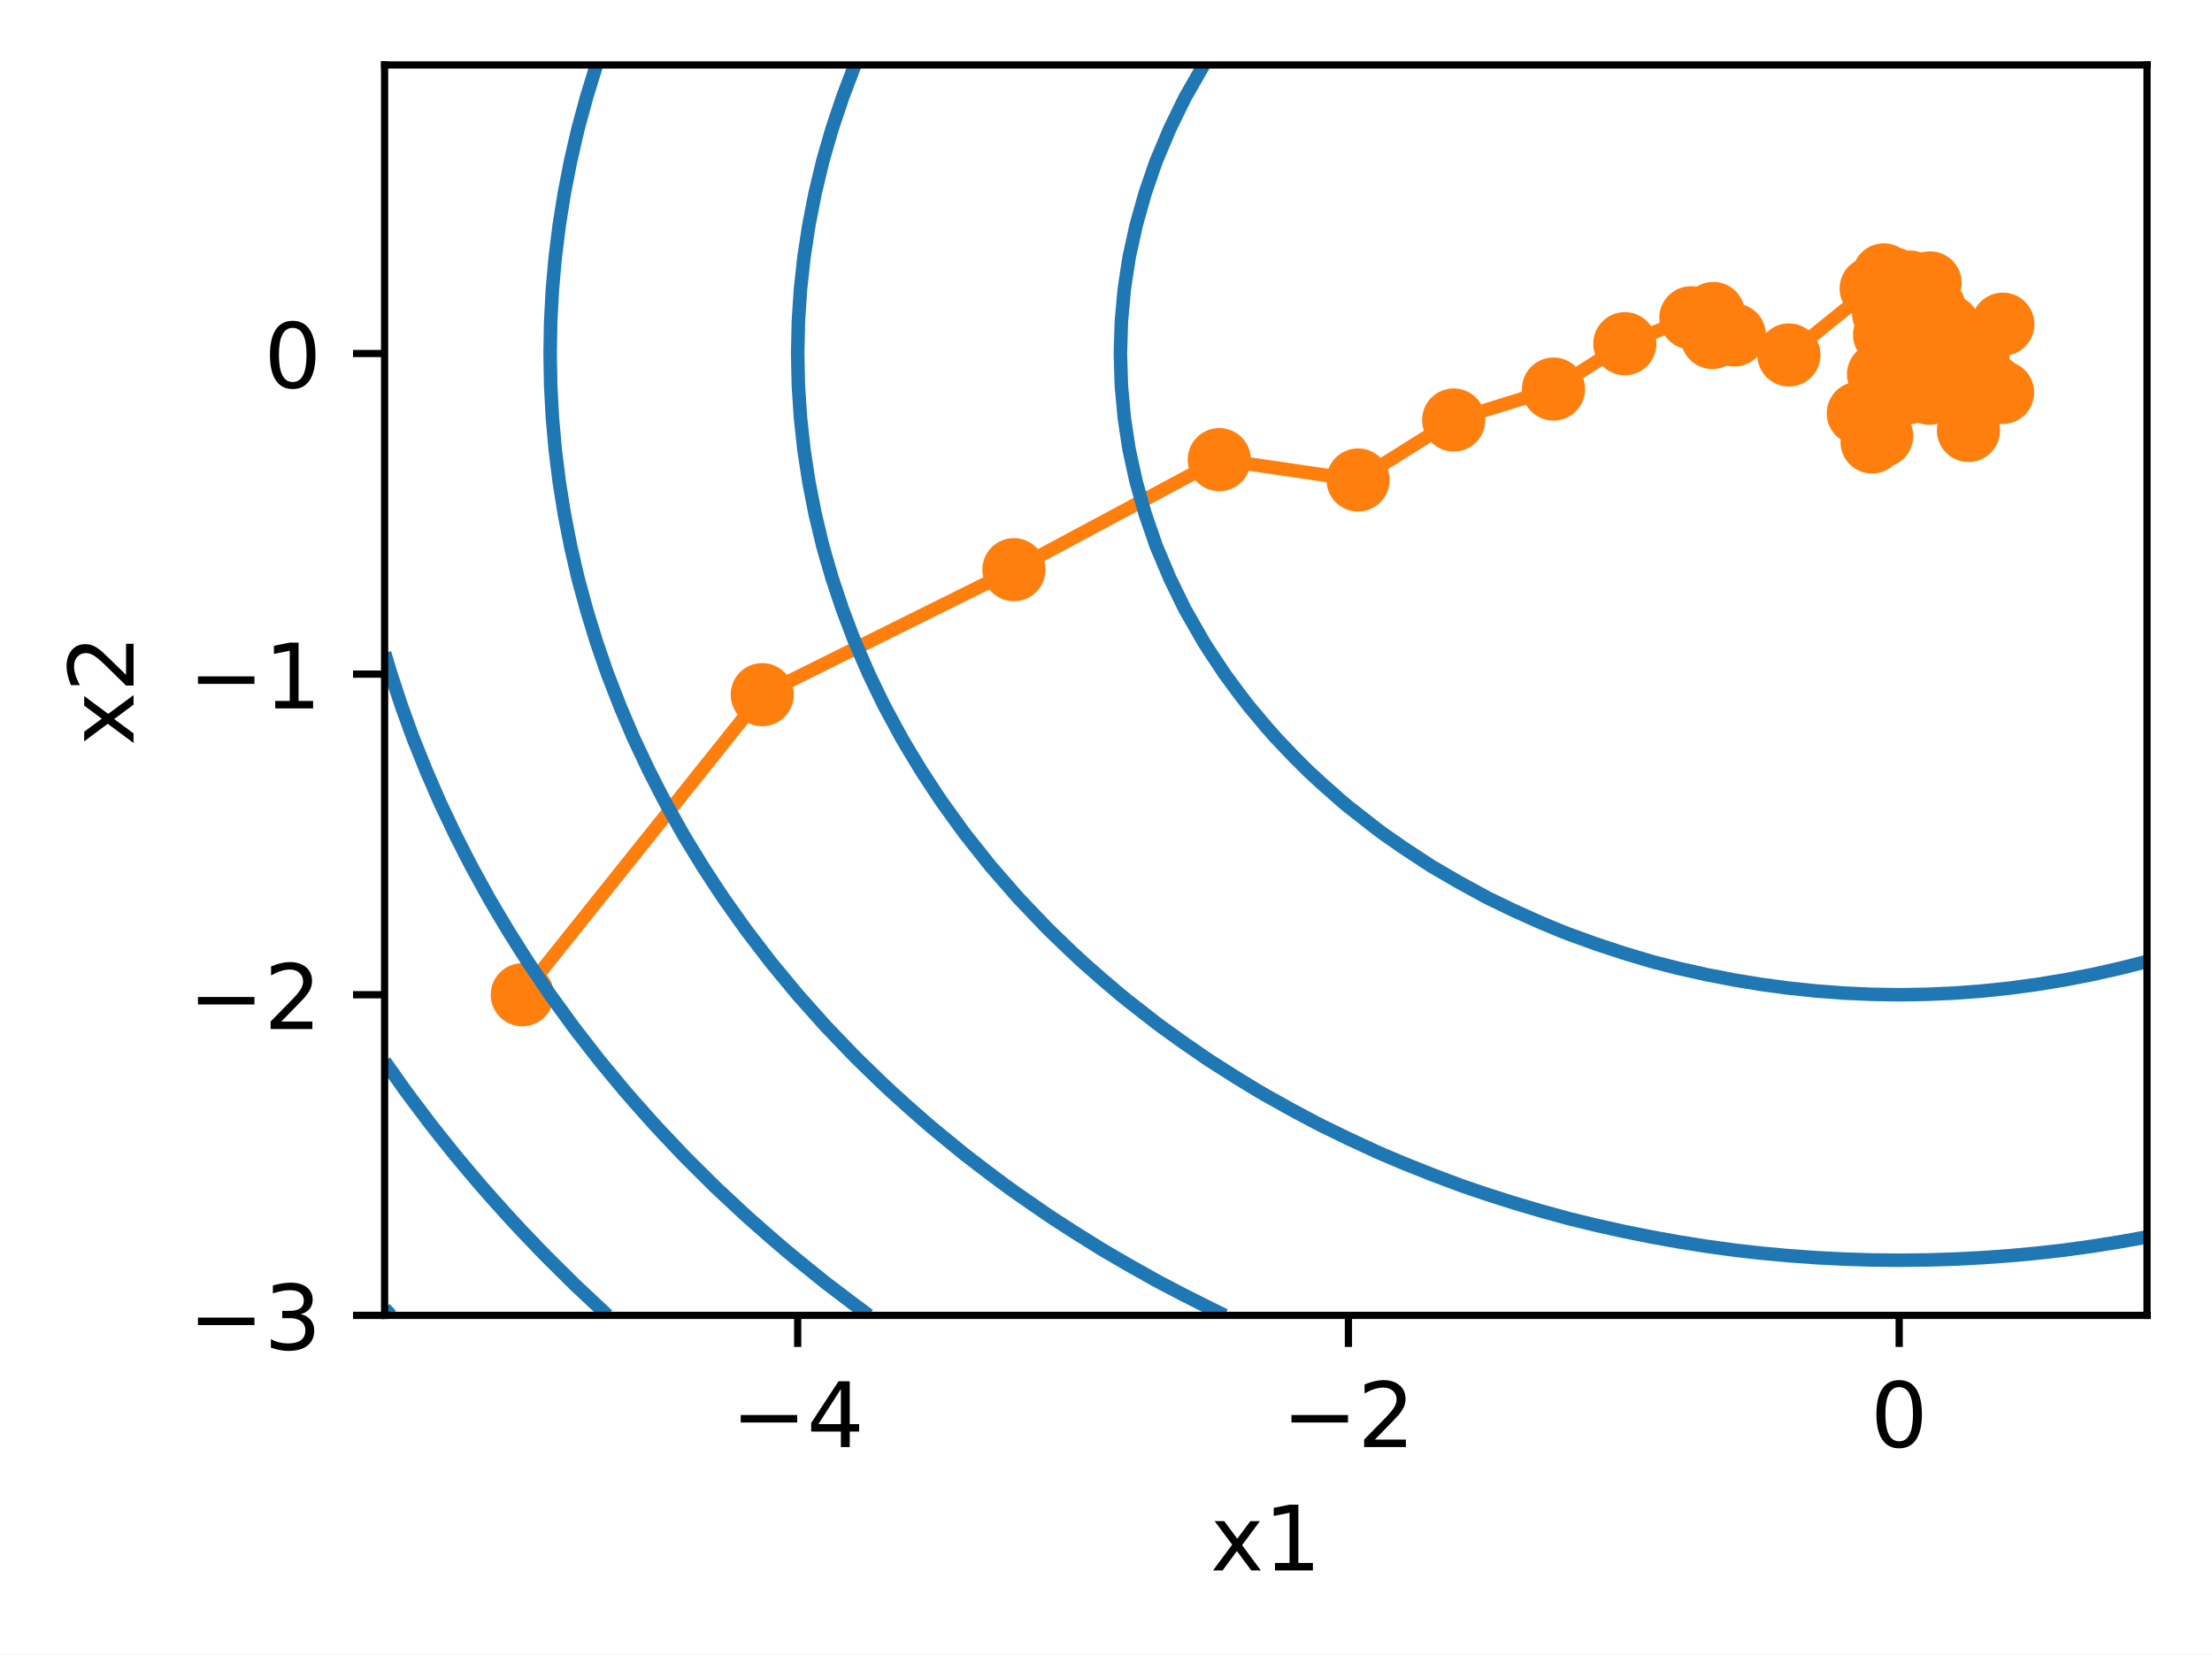
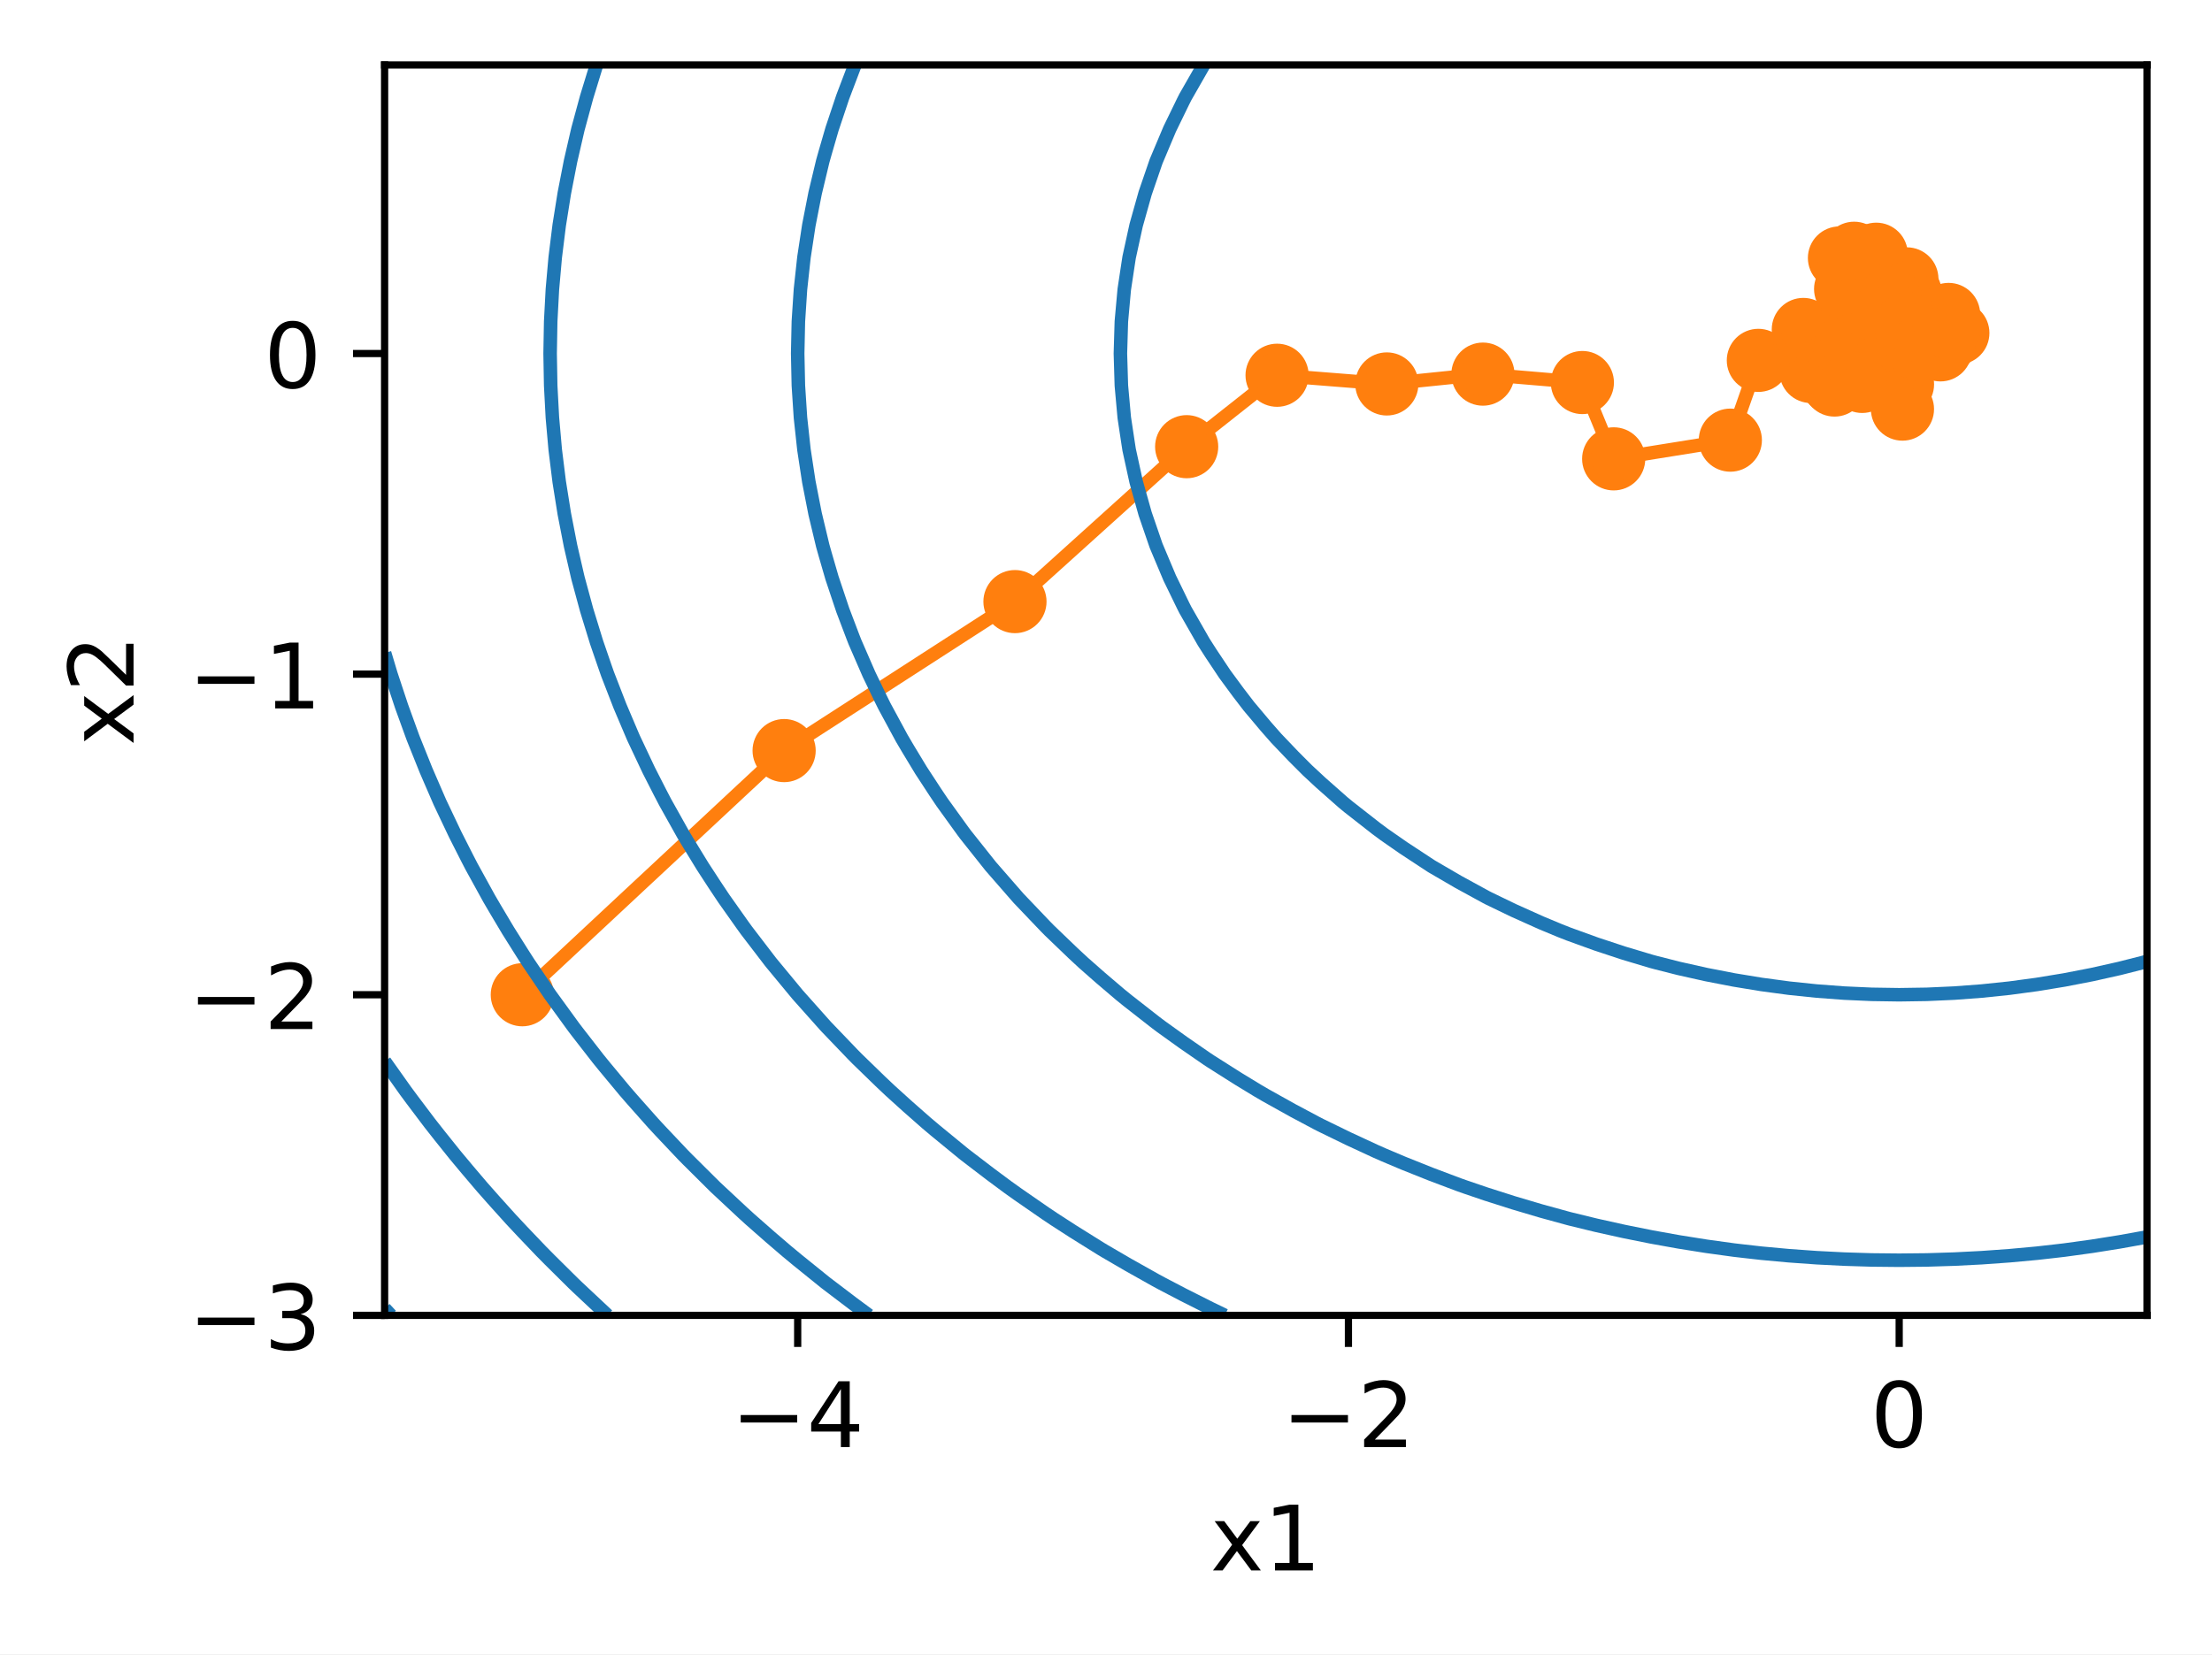
<svg xmlns="http://www.w3.org/2000/svg" xmlns:xlink="http://www.w3.org/1999/xlink" width="245.12pt" height="183.356pt" viewBox="0 0 245.12 183.356" version="1.1">
  <defs>
    <style type="text/css">*{stroke-linejoin: round; stroke-linecap: butt}</style>
  </defs>
  <g id="figure_1">
    <g id="patch_1">
      <path d="M 0 183.356  L 245.12 183.356  L 245.12 0  L 0 0  z " style="fill: #ffffff" />
    </g>
    <g id="axes_1">
      <g id="patch_2">
        <path d="M 42.62 145.8  L 237.92 145.8  L 237.92 7.2  L 42.62 7.2  z " style="fill: #ffffff" />
      </g>
      <g id="matplotlib.axis_1">
        <g id="xtick_1">
          <g id="line2d_1">
            <defs>
-               <path id="m2040564139" d="M 0 0  L 0 3.5  " style="stroke: #000000; stroke-width: 0.8" />
+               <path id="mc269d7a074" d="M 0 0  L 0 3.5  " style="stroke: #000000; stroke-width: 0.8" />
            </defs>
            <g>
-               <use xlink:href="#m2040564139" x="88.394" y="145.8" style="stroke: #000000; stroke-width: 0.8" />
+               <use xlink:href="#mc269d7a074" x="88.394" y="145.8" style="stroke: #000000; stroke-width: 0.8" />
            </g>
          </g>
          <g id="text_1">
            <g transform="translate(81.02266 160.3984) scale(0.1 -0.1)">
              <defs>
                <path id="DejaVuSans-2212" d="M 678 2272  L 4684 2272  L 4684 1741  L 678 1741  L 678 2272  z " transform="scale(0.015625)" />
                <path id="DejaVuSans-34" d="M 2419 4116  L 825 1625  L 2419 1625  L 2419 4116  z M 2253 4666  L 3047 4666  L 3047 1625  L 3713 1625  L 3713 1100  L 3047 1100  L 3047 0  L 2419 0  L 2419 1100  L 313 1100  L 313 1709  L 2253 4666  z " transform="scale(0.015625)" />
              </defs>
              <use xlink:href="#DejaVuSans-2212" />
              <use xlink:href="#DejaVuSans-34" x="83.789" />
            </g>
          </g>
        </g>
        <g id="xtick_2">
          <g id="line2d_2">
            <g>
-               <use xlink:href="#m2040564139" x="149.425" y="145.8" style="stroke: #000000; stroke-width: 0.8" />
+               <use xlink:href="#mc269d7a074" x="149.425" y="145.8" style="stroke: #000000; stroke-width: 0.8" />
            </g>
          </g>
          <g id="text_2">
            <g transform="translate(142.0539 160.3984) scale(0.1 -0.1)">
              <defs>
                <path id="DejaVuSans-32" d="M 1228 531  L 3431 531  L 3431 0  L 469 0  L 469 531  Q 828 903 1448 1529  Q 2069 2156 2228 2338  Q 2531 2678 2651 2914  Q 2772 3150 2772 3378  Q 2772 3750 2511 3984  Q 2250 4219 1831 4219  Q 1534 4219 1204 4116  Q 875 4013 500 3803  L 500 4441  Q 881 4594 1212 4672  Q 1544 4750 1819 4750  Q 2544 4750 2975 4387  Q 3406 4025 3406 3419  Q 3406 3131 3298 2873  Q 3191 2616 2906 2266  Q 2828 2175 2409 1742  Q 1991 1309 1228 531  z " transform="scale(0.015625)" />
              </defs>
              <use xlink:href="#DejaVuSans-2212" />
              <use xlink:href="#DejaVuSans-32" x="83.789" />
            </g>
          </g>
        </g>
        <g id="xtick_3">
          <g id="line2d_3">
            <g>
-               <use xlink:href="#m2040564139" x="210.456" y="145.8" style="stroke: #000000; stroke-width: 0.8" />
+               <use xlink:href="#mc269d7a074" x="210.456" y="145.8" style="stroke: #000000; stroke-width: 0.8" />
            </g>
          </g>
          <g id="text_3">
            <g transform="translate(207.275 160.3984) scale(0.1 -0.1)">
              <defs>
                <path id="DejaVuSans-30" d="M 2034 4250  Q 1547 4250 1301 3770  Q 1056 3291 1056 2328  Q 1056 1369 1301 889  Q 1547 409 2034 409  Q 2525 409 2770 889  Q 3016 1369 3016 2328  Q 3016 3291 2770 3770  Q 2525 4250 2034 4250  z M 2034 4750  Q 2819 4750 3233 4129  Q 3647 3509 3647 2328  Q 3647 1150 3233 529  Q 2819 -91 2034 -91  Q 1250 -91 836 529  Q 422 1150 422 2328  Q 422 3509 836 4129  Q 1250 4750 2034 4750  z " transform="scale(0.015625)" />
              </defs>
              <use xlink:href="#DejaVuSans-30" />
            </g>
          </g>
        </g>
        <g id="text_4">
          <g transform="translate(134.1297 174.0766) scale(0.1 -0.1)">
            <defs>
              <path id="DejaVuSans-78" d="M 3513 3500  L 2247 1797  L 3578 0  L 2900 0  L 1881 1375  L 863 0  L 184 0  L 1544 1831  L 300 3500  L 978 3500  L 1906 2253  L 2834 3500  L 3513 3500  z " transform="scale(0.015625)" />
              <path id="DejaVuSans-31" d="M 794 531  L 1825 531  L 1825 4091  L 703 3866  L 703 4441  L 1819 4666  L 2450 4666  L 2450 531  L 3481 531  L 3481 0  L 794 0  L 794 531  z " transform="scale(0.015625)" />
            </defs>
            <use xlink:href="#DejaVuSans-78" />
            <use xlink:href="#DejaVuSans-31" x="59.18" />
          </g>
        </g>
      </g>
      <g id="matplotlib.axis_2">
        <g id="ytick_1">
          <g id="line2d_4">
            <defs>
-               <path id="m70ddac2636" d="M 0 0  L -3.5 0  " style="stroke: #000000; stroke-width: 0.8" />
+               <path id="m702b32f027" d="M 0 0  L -3.5 0  " style="stroke: #000000; stroke-width: 0.8" />
            </defs>
            <g>
-               <use xlink:href="#m70ddac2636" x="42.62" y="145.8" style="stroke: #000000; stroke-width: 0.8" />
+               <use xlink:href="#m702b32f027" x="42.62" y="145.8" style="stroke: #000000; stroke-width: 0.8" />
            </g>
          </g>
          <g id="text_5">
            <g transform="translate(20.87813 149.5992) scale(0.1 -0.1)">
              <defs>
                <path id="DejaVuSans-33" d="M 2597 2516  Q 3050 2419 3304 2112  Q 3559 1806 3559 1356  Q 3559 666 3084 287  Q 2609 -91 1734 -91  Q 1441 -91 1130 -33  Q 819 25 488 141  L 488 750  Q 750 597 1062 519  Q 1375 441 1716 441  Q 2309 441 2620 675  Q 2931 909 2931 1356  Q 2931 1769 2642 2001  Q 2353 2234 1838 2234  L 1294 2234  L 1294 2753  L 1863 2753  Q 2328 2753 2575 2939  Q 2822 3125 2822 3475  Q 2822 3834 2567 4026  Q 2313 4219 1838 4219  Q 1578 4219 1281 4162  Q 984 4106 628 3988  L 628 4550  Q 988 4650 1302 4700  Q 1616 4750 1894 4750  Q 2613 4750 3031 4423  Q 3450 4097 3450 3541  Q 3450 3153 3228 2886  Q 3006 2619 2597 2516  z " transform="scale(0.015625)" />
              </defs>
              <use xlink:href="#DejaVuSans-2212" />
              <use xlink:href="#DejaVuSans-33" x="83.789" />
            </g>
          </g>
        </g>
        <g id="ytick_2">
          <g id="line2d_5">
            <g>
-               <use xlink:href="#m70ddac2636" x="42.62" y="110.262" style="stroke: #000000; stroke-width: 0.8" />
+               <use xlink:href="#m702b32f027" x="42.62" y="110.262" style="stroke: #000000; stroke-width: 0.8" />
            </g>
          </g>
          <g id="text_6">
            <g transform="translate(20.87813 114.0608) scale(0.1 -0.1)">
              <use xlink:href="#DejaVuSans-2212" />
              <use xlink:href="#DejaVuSans-32" x="83.789" />
            </g>
          </g>
        </g>
        <g id="ytick_3">
          <g id="line2d_6">
            <g>
-               <use xlink:href="#m70ddac2636" x="42.62" y="74.723" style="stroke: #000000; stroke-width: 0.8" />
+               <use xlink:href="#m702b32f027" x="42.62" y="74.723" style="stroke: #000000; stroke-width: 0.8" />
            </g>
          </g>
          <g id="text_7">
            <g transform="translate(20.87813 78.52229) scale(0.1 -0.1)">
              <use xlink:href="#DejaVuSans-2212" />
              <use xlink:href="#DejaVuSans-31" x="83.789" />
            </g>
          </g>
        </g>
        <g id="ytick_4">
          <g id="line2d_7">
            <g>
-               <use xlink:href="#m70ddac2636" x="42.62" y="39.185" style="stroke: #000000; stroke-width: 0.8" />
+               <use xlink:href="#m702b32f027" x="42.62" y="39.185" style="stroke: #000000; stroke-width: 0.8" />
            </g>
          </g>
          <g id="text_8">
            <g transform="translate(29.25781 42.98383) scale(0.1 -0.1)">
              <use xlink:href="#DejaVuSans-30" />
            </g>
          </g>
        </g>
        <g id="text_9">
          <g transform="translate(14.79844 82.64062) rotate(-90) scale(0.1 -0.1)">
            <use xlink:href="#DejaVuSans-78" />
            <use xlink:href="#DejaVuSans-32" x="59.18" />
          </g>
        </g>
      </g>
      <g id="line2d_8">
-         <path d="M 57.878 110.262  L 84.467 76.997  L 112.354 63.144  L 135.111 50.947  L 150.489 53.201  L 161.088 46.555  L 172.147 43.123  L 180.054 38.096  L 187.374 35.226  L 189.111 35.566  L 189.751 37.406  L 189.859 34.746  L 192.189 37.131  L 198.235 39.343  L 207.352 31.978  L 210.545 32.683  L 208.736 34.793  L 208.839 37.106  L 211.499 43.53  L 210.196 38.738  L 212.259 40.39  L 211.586 40.439  L 210.199 36.324  L 212.09 39.584  L 211.149 40.05  L 213.794 43.592  L 211.298 40.356  L 208.513 48.323  L 205.926 45.811  L 207.452 48.992  L 208.66 42.405  L 214.331 34.087  L 212.663 36.649  L 210.596 36.375  L 211.678 31.266  L 210.581 31.38  L 210.003 33.075  L 209.883 30.933  L 208.753 30.47  L 208.166 41.488  L 213.215 38.895  L 216.057 38.311  L 217.46 41.021  L 220.678 42.671  L 221.911 43.503  L 221.939 35.934  L 219.519 41.592  L 218.131 47.711  L 212.788 41.463  L 215.958 36.181  L 213.877 31.358  " clip-path="url(#pe895676532)" style="fill: none; stroke: #ff7f0e; stroke-width: 1.5; stroke-linecap: square" />
+         <path d="M 57.878 110.262  L 86.892 83.199  L 112.472 66.685  L 131.499 49.512  L 141.518 41.595  L 153.68 42.558  L 164.328 41.47  L 175.348 42.402  L 178.819 50.861  L 191.745 48.788  L 194.85 39.945  L 200.685 41.177  L 201.61 37.955  L 208.131 40.615  L 210.823 42.6  L 213.302 37.323  L 211.308 30.913  L 206.861 28.386  L 205.465 28.072  L 202.297 38.227  L 199.833 36.519  L 203.711 39.589  L 203.289 42.678  L 206.311 37.289  L 207.894 41.496  L 210.818 45.347  L 203.887 42.096  L 202.345 40.761  L 203.028 42.411  L 204.483 38.64  L 206.354 42.278  L 205.277 37.563  L 204.521 32.032  L 209.399 32.766  L 207.714 35.157  L 209.004 34.842  L 203.837 28.595  L 207.913 28.179  L 210.895 31.519  L 211.673 32.436  L 209.489 34.733  L 215.58 37.954  L 211.325 37.831  L 210.249 38.852  L 215.932 34.855  L 209.478 33.117  L 207.564 34.287  L 211.128 35.99  L 212.484 38.609  L 215.029 38.78  L 216.956 36.909  " clip-path="url(#p33b4e1fac8)" style="fill: none; stroke: #ff7f0e; stroke-width: 1.5; stroke-linecap: square" />
        <defs>
-           <path id="m9c9d1305a2" d="M 0 3  C 0.796 3 1.559 2.684 2.121 2.121  C 2.684 1.559 3 0.796 3 0  C 3 -0.796 2.684 -1.559 2.121 -2.121  C 1.559 -2.684 0.796 -3 0 -3  C -0.796 -3 -1.559 -2.684 -2.121 -2.121  C -2.684 -1.559 -3 -0.796 -3 0  C -3 0.796 -2.684 1.559 -2.121 2.121  C -1.559 2.684 -0.796 3 0 3  z " style="stroke: #ff7f0e" />
+           <path id="m36adeccf8b" d="M 0 3  C 0.796 3 1.559 2.684 2.121 2.121  C 2.684 1.559 3 0.796 3 0  C 3 -0.796 2.684 -1.559 2.121 -2.121  C 1.559 -2.684 0.796 -3 0 -3  C -0.796 -3 -1.559 -2.684 -2.121 -2.121  C -2.684 -1.559 -3 -0.796 -3 0  C -3 0.796 -2.684 1.559 -2.121 2.121  C -1.559 2.684 -0.796 3 0 3  z " style="stroke: #ff7f0e" />
        </defs>
-         <g clip-path="url(#pe895676532)">
-           <use xlink:href="#m9c9d1305a2" x="57.878" y="110.262" style="fill: #ff7f0e; stroke: #ff7f0e" />
-           <use xlink:href="#m9c9d1305a2" x="84.467" y="76.997" style="fill: #ff7f0e; stroke: #ff7f0e" />
-           <use xlink:href="#m9c9d1305a2" x="112.354" y="63.144" style="fill: #ff7f0e; stroke: #ff7f0e" />
-           <use xlink:href="#m9c9d1305a2" x="135.111" y="50.947" style="fill: #ff7f0e; stroke: #ff7f0e" />
-           <use xlink:href="#m9c9d1305a2" x="150.489" y="53.201" style="fill: #ff7f0e; stroke: #ff7f0e" />
-           <use xlink:href="#m9c9d1305a2" x="161.088" y="46.555" style="fill: #ff7f0e; stroke: #ff7f0e" />
-           <use xlink:href="#m9c9d1305a2" x="172.147" y="43.123" style="fill: #ff7f0e; stroke: #ff7f0e" />
-           <use xlink:href="#m9c9d1305a2" x="180.054" y="38.096" style="fill: #ff7f0e; stroke: #ff7f0e" />
-           <use xlink:href="#m9c9d1305a2" x="187.374" y="35.226" style="fill: #ff7f0e; stroke: #ff7f0e" />
-           <use xlink:href="#m9c9d1305a2" x="189.111" y="35.566" style="fill: #ff7f0e; stroke: #ff7f0e" />
-           <use xlink:href="#m9c9d1305a2" x="189.751" y="37.406" style="fill: #ff7f0e; stroke: #ff7f0e" />
-           <use xlink:href="#m9c9d1305a2" x="189.859" y="34.746" style="fill: #ff7f0e; stroke: #ff7f0e" />
-           <use xlink:href="#m9c9d1305a2" x="192.189" y="37.131" style="fill: #ff7f0e; stroke: #ff7f0e" />
-           <use xlink:href="#m9c9d1305a2" x="198.235" y="39.343" style="fill: #ff7f0e; stroke: #ff7f0e" />
-           <use xlink:href="#m9c9d1305a2" x="207.352" y="31.978" style="fill: #ff7f0e; stroke: #ff7f0e" />
-           <use xlink:href="#m9c9d1305a2" x="210.545" y="32.683" style="fill: #ff7f0e; stroke: #ff7f0e" />
-           <use xlink:href="#m9c9d1305a2" x="208.736" y="34.793" style="fill: #ff7f0e; stroke: #ff7f0e" />
-           <use xlink:href="#m9c9d1305a2" x="208.839" y="37.106" style="fill: #ff7f0e; stroke: #ff7f0e" />
-           <use xlink:href="#m9c9d1305a2" x="211.499" y="43.53" style="fill: #ff7f0e; stroke: #ff7f0e" />
-           <use xlink:href="#m9c9d1305a2" x="210.196" y="38.738" style="fill: #ff7f0e; stroke: #ff7f0e" />
-           <use xlink:href="#m9c9d1305a2" x="212.259" y="40.39" style="fill: #ff7f0e; stroke: #ff7f0e" />
-           <use xlink:href="#m9c9d1305a2" x="211.586" y="40.439" style="fill: #ff7f0e; stroke: #ff7f0e" />
-           <use xlink:href="#m9c9d1305a2" x="210.199" y="36.324" style="fill: #ff7f0e; stroke: #ff7f0e" />
-           <use xlink:href="#m9c9d1305a2" x="212.09" y="39.584" style="fill: #ff7f0e; stroke: #ff7f0e" />
-           <use xlink:href="#m9c9d1305a2" x="211.149" y="40.05" style="fill: #ff7f0e; stroke: #ff7f0e" />
-           <use xlink:href="#m9c9d1305a2" x="213.794" y="43.592" style="fill: #ff7f0e; stroke: #ff7f0e" />
-           <use xlink:href="#m9c9d1305a2" x="211.298" y="40.356" style="fill: #ff7f0e; stroke: #ff7f0e" />
-           <use xlink:href="#m9c9d1305a2" x="208.513" y="48.323" style="fill: #ff7f0e; stroke: #ff7f0e" />
-           <use xlink:href="#m9c9d1305a2" x="205.926" y="45.811" style="fill: #ff7f0e; stroke: #ff7f0e" />
-           <use xlink:href="#m9c9d1305a2" x="207.452" y="48.992" style="fill: #ff7f0e; stroke: #ff7f0e" />
-           <use xlink:href="#m9c9d1305a2" x="208.66" y="42.405" style="fill: #ff7f0e; stroke: #ff7f0e" />
-           <use xlink:href="#m9c9d1305a2" x="214.331" y="34.087" style="fill: #ff7f0e; stroke: #ff7f0e" />
-           <use xlink:href="#m9c9d1305a2" x="212.663" y="36.649" style="fill: #ff7f0e; stroke: #ff7f0e" />
-           <use xlink:href="#m9c9d1305a2" x="210.596" y="36.375" style="fill: #ff7f0e; stroke: #ff7f0e" />
-           <use xlink:href="#m9c9d1305a2" x="211.678" y="31.266" style="fill: #ff7f0e; stroke: #ff7f0e" />
-           <use xlink:href="#m9c9d1305a2" x="210.581" y="31.38" style="fill: #ff7f0e; stroke: #ff7f0e" />
-           <use xlink:href="#m9c9d1305a2" x="210.003" y="33.075" style="fill: #ff7f0e; stroke: #ff7f0e" />
-           <use xlink:href="#m9c9d1305a2" x="209.883" y="30.933" style="fill: #ff7f0e; stroke: #ff7f0e" />
-           <use xlink:href="#m9c9d1305a2" x="208.753" y="30.47" style="fill: #ff7f0e; stroke: #ff7f0e" />
-           <use xlink:href="#m9c9d1305a2" x="208.166" y="41.488" style="fill: #ff7f0e; stroke: #ff7f0e" />
-           <use xlink:href="#m9c9d1305a2" x="213.215" y="38.895" style="fill: #ff7f0e; stroke: #ff7f0e" />
-           <use xlink:href="#m9c9d1305a2" x="216.057" y="38.311" style="fill: #ff7f0e; stroke: #ff7f0e" />
-           <use xlink:href="#m9c9d1305a2" x="217.46" y="41.021" style="fill: #ff7f0e; stroke: #ff7f0e" />
-           <use xlink:href="#m9c9d1305a2" x="220.678" y="42.671" style="fill: #ff7f0e; stroke: #ff7f0e" />
-           <use xlink:href="#m9c9d1305a2" x="221.911" y="43.503" style="fill: #ff7f0e; stroke: #ff7f0e" />
-           <use xlink:href="#m9c9d1305a2" x="221.939" y="35.934" style="fill: #ff7f0e; stroke: #ff7f0e" />
-           <use xlink:href="#m9c9d1305a2" x="219.519" y="41.592" style="fill: #ff7f0e; stroke: #ff7f0e" />
-           <use xlink:href="#m9c9d1305a2" x="218.131" y="47.711" style="fill: #ff7f0e; stroke: #ff7f0e" />
-           <use xlink:href="#m9c9d1305a2" x="212.788" y="41.463" style="fill: #ff7f0e; stroke: #ff7f0e" />
-           <use xlink:href="#m9c9d1305a2" x="215.958" y="36.181" style="fill: #ff7f0e; stroke: #ff7f0e" />
-           <use xlink:href="#m9c9d1305a2" x="213.877" y="31.358" style="fill: #ff7f0e; stroke: #ff7f0e" />
+         <g clip-path="url(#p33b4e1fac8)">
+           <use xlink:href="#m36adeccf8b" x="57.878" y="110.262" style="fill: #ff7f0e; stroke: #ff7f0e" />
+           <use xlink:href="#m36adeccf8b" x="86.892" y="83.199" style="fill: #ff7f0e; stroke: #ff7f0e" />
+           <use xlink:href="#m36adeccf8b" x="112.472" y="66.685" style="fill: #ff7f0e; stroke: #ff7f0e" />
+           <use xlink:href="#m36adeccf8b" x="131.499" y="49.512" style="fill: #ff7f0e; stroke: #ff7f0e" />
+           <use xlink:href="#m36adeccf8b" x="141.518" y="41.595" style="fill: #ff7f0e; stroke: #ff7f0e" />
+           <use xlink:href="#m36adeccf8b" x="153.68" y="42.558" style="fill: #ff7f0e; stroke: #ff7f0e" />
+           <use xlink:href="#m36adeccf8b" x="164.328" y="41.47" style="fill: #ff7f0e; stroke: #ff7f0e" />
+           <use xlink:href="#m36adeccf8b" x="175.348" y="42.402" style="fill: #ff7f0e; stroke: #ff7f0e" />
+           <use xlink:href="#m36adeccf8b" x="178.819" y="50.861" style="fill: #ff7f0e; stroke: #ff7f0e" />
+           <use xlink:href="#m36adeccf8b" x="191.745" y="48.788" style="fill: #ff7f0e; stroke: #ff7f0e" />
+           <use xlink:href="#m36adeccf8b" x="194.85" y="39.945" style="fill: #ff7f0e; stroke: #ff7f0e" />
+           <use xlink:href="#m36adeccf8b" x="200.685" y="41.177" style="fill: #ff7f0e; stroke: #ff7f0e" />
+           <use xlink:href="#m36adeccf8b" x="201.61" y="37.955" style="fill: #ff7f0e; stroke: #ff7f0e" />
+           <use xlink:href="#m36adeccf8b" x="208.131" y="40.615" style="fill: #ff7f0e; stroke: #ff7f0e" />
+           <use xlink:href="#m36adeccf8b" x="210.823" y="42.6" style="fill: #ff7f0e; stroke: #ff7f0e" />
+           <use xlink:href="#m36adeccf8b" x="213.302" y="37.323" style="fill: #ff7f0e; stroke: #ff7f0e" />
+           <use xlink:href="#m36adeccf8b" x="211.308" y="30.913" style="fill: #ff7f0e; stroke: #ff7f0e" />
+           <use xlink:href="#m36adeccf8b" x="206.861" y="28.386" style="fill: #ff7f0e; stroke: #ff7f0e" />
+           <use xlink:href="#m36adeccf8b" x="205.465" y="28.072" style="fill: #ff7f0e; stroke: #ff7f0e" />
+           <use xlink:href="#m36adeccf8b" x="202.297" y="38.227" style="fill: #ff7f0e; stroke: #ff7f0e" />
+           <use xlink:href="#m36adeccf8b" x="199.833" y="36.519" style="fill: #ff7f0e; stroke: #ff7f0e" />
+           <use xlink:href="#m36adeccf8b" x="203.711" y="39.589" style="fill: #ff7f0e; stroke: #ff7f0e" />
+           <use xlink:href="#m36adeccf8b" x="203.289" y="42.678" style="fill: #ff7f0e; stroke: #ff7f0e" />
+           <use xlink:href="#m36adeccf8b" x="206.311" y="37.289" style="fill: #ff7f0e; stroke: #ff7f0e" />
+           <use xlink:href="#m36adeccf8b" x="207.894" y="41.496" style="fill: #ff7f0e; stroke: #ff7f0e" />
+           <use xlink:href="#m36adeccf8b" x="210.818" y="45.347" style="fill: #ff7f0e; stroke: #ff7f0e" />
+           <use xlink:href="#m36adeccf8b" x="203.887" y="42.096" style="fill: #ff7f0e; stroke: #ff7f0e" />
+           <use xlink:href="#m36adeccf8b" x="202.345" y="40.761" style="fill: #ff7f0e; stroke: #ff7f0e" />
+           <use xlink:href="#m36adeccf8b" x="203.028" y="42.411" style="fill: #ff7f0e; stroke: #ff7f0e" />
+           <use xlink:href="#m36adeccf8b" x="204.483" y="38.64" style="fill: #ff7f0e; stroke: #ff7f0e" />
+           <use xlink:href="#m36adeccf8b" x="206.354" y="42.278" style="fill: #ff7f0e; stroke: #ff7f0e" />
+           <use xlink:href="#m36adeccf8b" x="205.277" y="37.563" style="fill: #ff7f0e; stroke: #ff7f0e" />
+           <use xlink:href="#m36adeccf8b" x="204.521" y="32.032" style="fill: #ff7f0e; stroke: #ff7f0e" />
+           <use xlink:href="#m36adeccf8b" x="209.399" y="32.766" style="fill: #ff7f0e; stroke: #ff7f0e" />
+           <use xlink:href="#m36adeccf8b" x="207.714" y="35.157" style="fill: #ff7f0e; stroke: #ff7f0e" />
+           <use xlink:href="#m36adeccf8b" x="209.004" y="34.842" style="fill: #ff7f0e; stroke: #ff7f0e" />
+           <use xlink:href="#m36adeccf8b" x="203.837" y="28.595" style="fill: #ff7f0e; stroke: #ff7f0e" />
+           <use xlink:href="#m36adeccf8b" x="207.913" y="28.179" style="fill: #ff7f0e; stroke: #ff7f0e" />
+           <use xlink:href="#m36adeccf8b" x="210.895" y="31.519" style="fill: #ff7f0e; stroke: #ff7f0e" />
+           <use xlink:href="#m36adeccf8b" x="211.673" y="32.436" style="fill: #ff7f0e; stroke: #ff7f0e" />
+           <use xlink:href="#m36adeccf8b" x="209.489" y="34.733" style="fill: #ff7f0e; stroke: #ff7f0e" />
+           <use xlink:href="#m36adeccf8b" x="215.58" y="37.954" style="fill: #ff7f0e; stroke: #ff7f0e" />
+           <use xlink:href="#m36adeccf8b" x="211.325" y="37.831" style="fill: #ff7f0e; stroke: #ff7f0e" />
+           <use xlink:href="#m36adeccf8b" x="210.249" y="38.852" style="fill: #ff7f0e; stroke: #ff7f0e" />
+           <use xlink:href="#m36adeccf8b" x="215.932" y="34.855" style="fill: #ff7f0e; stroke: #ff7f0e" />
+           <use xlink:href="#m36adeccf8b" x="209.478" y="33.117" style="fill: #ff7f0e; stroke: #ff7f0e" />
+           <use xlink:href="#m36adeccf8b" x="207.564" y="34.287" style="fill: #ff7f0e; stroke: #ff7f0e" />
+           <use xlink:href="#m36adeccf8b" x="211.128" y="35.99" style="fill: #ff7f0e; stroke: #ff7f0e" />
+           <use xlink:href="#m36adeccf8b" x="212.484" y="38.609" style="fill: #ff7f0e; stroke: #ff7f0e" />
+           <use xlink:href="#m36adeccf8b" x="215.029" y="38.78" style="fill: #ff7f0e; stroke: #ff7f0e" />
+           <use xlink:href="#m36adeccf8b" x="216.956" y="36.909" style="fill: #ff7f0e; stroke: #ff7f0e" />
        </g>
      </g>
      <g id="PathCollection_1" />
      <g id="PathCollection_2">
-         <path d="M 133.389 7.2  L 131.355 10.754  L 131.116 11.228  L 129.619 14.308  L 128.122 17.862  L 128.064 18.023  L 126.899 21.415  L 125.9 24.969  L 125.123 28.523  L 125.013 29.234  L 124.584 32.077  L 124.263 35.631  L 124.156 39.185  L 124.263 42.738  L 124.584 46.292  L 125.013 49.135  L 125.123 49.846  L 125.9 53.4  L 126.899 56.954  L 128.064 60.346  L 128.122 60.508  L 129.619 64.062  L 131.116 67.142  L 131.355 67.615  L 133.389 71.169  L 134.167 72.385  L 135.724 74.723  L 137.219 76.754  L 138.387 78.277  L 140.27 80.517  L 141.423 81.831  L 143.322 83.821  L 144.883 85.385  L 146.373 86.767  L 148.83 88.938  L 149.425 89.429  L 152.477 91.818  L 153.384 92.492  L 155.528 93.983  L 158.58 95.989  L 158.672 96.046  L 161.631 97.769  L 164.683 99.438  L 164.998 99.6  L 167.734 100.92  L 170.786 102.291  L 172.861 103.154  L 173.837 103.538  L 176.889 104.643  L 179.941 105.651  L 182.992 106.564  L 183.531 106.708  L 186.044 107.346  L 189.095 108.029  L 192.147 108.621  L 195.198 109.122  L 198.25 109.533  L 201.302 109.851  L 204.353 110.079  L 207.405 110.216  L 210.456 110.262  L 210.456 110.262  L 210.456 110.262  L 213.508 110.216  L 216.559 110.079  L 219.611 109.851  L 222.663 109.533  L 225.714 109.122  L 228.766 108.621  L 231.817 108.029  L 234.869 107.346  L 237.382 106.708  L 237.92 106.564  " clip-path="url(#pe895676532)" style="fill: none; stroke: #1f77b4; stroke-width: 1.5" />
+         <path d="M 133.389 7.2  L 131.355 10.754  L 131.116 11.228  L 129.619 14.308  L 128.122 17.862  L 128.064 18.023  L 126.899 21.415  L 125.9 24.969  L 125.123 28.523  L 125.013 29.234  L 124.584 32.077  L 124.263 35.631  L 124.156 39.185  L 124.263 42.738  L 124.584 46.292  L 125.013 49.135  L 125.123 49.846  L 125.9 53.4  L 126.899 56.954  L 128.064 60.346  L 128.122 60.508  L 129.619 64.062  L 131.116 67.142  L 131.355 67.615  L 133.389 71.169  L 134.167 72.385  L 135.724 74.723  L 137.219 76.754  L 138.387 78.277  L 140.27 80.517  L 141.423 81.831  L 143.322 83.821  L 144.883 85.385  L 146.373 86.767  L 148.83 88.938  L 149.425 89.429  L 152.477 91.818  L 153.384 92.492  L 155.528 93.983  L 158.58 95.989  L 158.672 96.046  L 161.631 97.769  L 164.683 99.438  L 164.998 99.6  L 167.734 100.92  L 170.786 102.291  L 172.861 103.154  L 173.837 103.538  L 176.889 104.643  L 179.941 105.651  L 182.992 106.564  L 183.531 106.708  L 186.044 107.346  L 189.095 108.029  L 192.147 108.621  L 195.198 109.122  L 198.25 109.533  L 201.302 109.851  L 204.353 110.079  L 207.405 110.216  L 210.456 110.262  L 210.456 110.262  L 210.456 110.262  L 213.508 110.216  L 216.559 110.079  L 219.611 109.851  L 222.663 109.533  L 225.714 109.122  L 228.766 108.621  L 231.817 108.029  L 234.869 107.346  L 237.382 106.708  L 237.92 106.564  " clip-path="url(#p33b4e1fac8)" style="fill: none; stroke: #1f77b4; stroke-width: 1.5" />
      </g>
      <g id="PathCollection_3">
-         <path d="M 94.741 7.2  L 94.497 7.827  L 93.387 10.754  L 92.198 14.308  L 91.445 16.905  L 91.175 17.862  L 90.325 21.415  L 89.63 24.969  L 89.089 28.523  L 88.703 32.077  L 88.471 35.631  L 88.394 39.184  L 88.394 39.185  L 88.394 39.185  L 88.471 42.738  L 88.703 46.292  L 89.089 49.846  L 89.63 53.4  L 90.325 56.954  L 91.175 60.508  L 91.445 61.464  L 92.198 64.062  L 93.387 67.615  L 94.497 70.542  L 94.741 71.169  L 96.287 74.723  L 97.548 77.346  L 98.008 78.277  L 99.931 81.831  L 100.6 82.968  L 102.061 85.385  L 103.652 87.82  L 104.403 88.938  L 106.703 92.125  L 106.976 92.492  L 109.755 95.989  L 109.802 96.046  L 112.806 99.492  L 112.903 99.6  L 115.858 102.697  L 116.308 103.154  L 118.909 105.651  L 120.047 106.708  L 121.961 108.393  L 124.156 110.262  L 125.013 110.955  L 128.064 113.339  L 128.697 113.815  L 131.116 115.551  L 133.748 117.369  L 134.167 117.646  L 137.219 119.581  L 139.426 120.923  L 140.27 121.415  L 143.322 123.116  L 145.877 124.477  L 146.373 124.731  L 149.425 126.218  L 152.477 127.632  L 153.384 128.031  L 155.528 128.937  L 158.58 130.156  L 161.631 131.306  L 162.419 131.585  L 164.683 132.356  L 167.734 133.328  L 170.786 134.233  L 173.837 135.071  L 174.103 135.138  L 176.889 135.817  L 179.941 136.495  L 182.992 137.109  L 186.044 137.658  L 189.095 138.143  L 192.147 138.563  L 193.257 138.692  L 195.198 138.911  L 198.25 139.191  L 201.302 139.409  L 204.353 139.565  L 207.405 139.659  L 210.456 139.69  L 213.508 139.659  L 216.559 139.565  L 219.611 139.409  L 222.663 139.191  L 225.714 138.911  L 227.656 138.692  L 228.766 138.563  L 231.817 138.143  L 234.869 137.658  L 237.92 137.109  " clip-path="url(#pe895676532)" style="fill: none; stroke: #1f77b4; stroke-width: 1.5" />
+         <path d="M 94.741 7.2  L 94.497 7.827  L 93.387 10.754  L 92.198 14.308  L 91.445 16.905  L 91.175 17.862  L 90.325 21.415  L 89.63 24.969  L 89.089 28.523  L 88.703 32.077  L 88.471 35.631  L 88.394 39.184  L 88.394 39.185  L 88.394 39.185  L 88.471 42.738  L 88.703 46.292  L 89.089 49.846  L 89.63 53.4  L 90.325 56.954  L 91.175 60.508  L 91.445 61.464  L 92.198 64.062  L 93.387 67.615  L 94.497 70.542  L 94.741 71.169  L 96.287 74.723  L 97.548 77.346  L 98.008 78.277  L 99.931 81.831  L 100.6 82.968  L 102.061 85.385  L 103.652 87.82  L 104.403 88.938  L 106.703 92.125  L 106.976 92.492  L 109.755 95.989  L 109.802 96.046  L 112.806 99.492  L 112.903 99.6  L 115.858 102.697  L 116.308 103.154  L 118.909 105.651  L 120.047 106.708  L 121.961 108.393  L 124.156 110.262  L 125.013 110.955  L 128.064 113.339  L 128.697 113.815  L 131.116 115.551  L 133.748 117.369  L 134.167 117.646  L 137.219 119.581  L 139.426 120.923  L 140.27 121.415  L 143.322 123.116  L 145.877 124.477  L 146.373 124.731  L 149.425 126.218  L 152.477 127.632  L 153.384 128.031  L 155.528 128.937  L 158.58 130.156  L 161.631 131.306  L 162.419 131.585  L 164.683 132.356  L 167.734 133.328  L 170.786 134.233  L 173.837 135.071  L 174.103 135.138  L 176.889 135.817  L 179.941 136.495  L 182.992 137.109  L 186.044 137.658  L 189.095 138.143  L 192.147 138.563  L 193.257 138.692  L 195.198 138.911  L 198.25 139.191  L 201.302 139.409  L 204.353 139.565  L 207.405 139.659  L 210.456 139.69  L 213.508 139.659  L 216.559 139.565  L 219.611 139.409  L 222.663 139.191  L 225.714 138.911  L 227.656 138.692  L 228.766 138.563  L 231.817 138.143  L 234.869 137.658  L 237.92 137.109  " clip-path="url(#p33b4e1fac8)" style="fill: none; stroke: #1f77b4; stroke-width: 1.5" />
      </g>
      <g id="PathCollection_4">
-         <path d="M 66.101 7.2  L 65.009 10.754  L 64.045 14.308  L 63.981 14.581  L 63.226 17.862  L 62.534 21.415  L 61.968 24.969  L 61.527 28.523  L 61.213 32.077  L 61.024 35.631  L 60.961 39.185  L 61.024 42.738  L 61.213 46.292  L 61.527 49.846  L 61.968 53.4  L 62.534 56.954  L 63.226 60.508  L 63.981 63.788  L 64.045 64.062  L 65.009 67.615  L 66.101 71.169  L 67.033 73.881  L 67.328 74.723  L 68.706 78.277  L 70.084 81.522  L 70.219 81.831  L 71.895 85.385  L 73.136 87.82  L 73.719 88.938  L 75.707 92.492  L 76.188 93.295  L 77.871 96.046  L 79.239 98.146  L 80.208 99.6  L 82.291 102.545  L 82.732 103.154  L 85.342 106.564  L 85.455 106.708  L 88.394 110.262  L 88.394 110.262  L 91.445 113.685  L 91.564 113.815  L 94.497 116.873  L 94.985 117.369  L 97.548 119.857  L 98.677 120.923  L 100.6 122.662  L 102.663 124.477  L 103.652 125.311  L 106.703 127.813  L 106.976 128.031  L 109.755 130.156  L 111.68 131.585  L 112.806 132.389  L 115.858 134.501  L 116.808 135.138  L 118.909 136.495  L 121.961 138.402  L 122.443 138.692  L 125.013 140.189  L 128.064 141.903  L 128.697 142.246  L 131.116 143.511  L 134.167 145.047  L 135.724 145.8  " clip-path="url(#pe895676532)" style="fill: none; stroke: #1f77b4; stroke-width: 1.5" />
+         <path d="M 66.101 7.2  L 65.009 10.754  L 64.045 14.308  L 63.981 14.581  L 63.226 17.862  L 62.534 21.415  L 61.968 24.969  L 61.527 28.523  L 61.213 32.077  L 61.024 35.631  L 60.961 39.185  L 61.024 42.738  L 61.213 46.292  L 61.527 49.846  L 61.968 53.4  L 62.534 56.954  L 63.226 60.508  L 63.981 63.788  L 64.045 64.062  L 65.009 67.615  L 66.101 71.169  L 67.033 73.881  L 67.328 74.723  L 68.706 78.277  L 70.084 81.522  L 70.219 81.831  L 71.895 85.385  L 73.136 87.82  L 73.719 88.938  L 75.707 92.492  L 76.188 93.295  L 77.871 96.046  L 79.239 98.146  L 80.208 99.6  L 82.291 102.545  L 82.732 103.154  L 85.342 106.564  L 85.455 106.708  L 88.394 110.262  L 88.394 110.262  L 91.445 113.685  L 91.564 113.815  L 94.497 116.873  L 94.985 117.369  L 97.548 119.857  L 98.677 120.923  L 100.6 122.662  L 102.663 124.477  L 103.652 125.311  L 106.703 127.813  L 106.976 128.031  L 109.755 130.156  L 111.68 131.585  L 112.806 132.389  L 115.858 134.501  L 116.808 135.138  L 118.909 136.495  L 121.961 138.402  L 122.443 138.692  L 125.013 140.189  L 128.064 141.903  L 128.697 142.246  L 131.116 143.511  L 134.167 145.047  L 135.724 145.8  " clip-path="url(#p33b4e1fac8)" style="fill: none; stroke: #1f77b4; stroke-width: 1.5" />
      </g>
      <g id="PathCollection_5">
-         <path d="M 42.62 72.385  L 43.32 74.723  L 44.496 78.277  L 45.672 81.522  L 45.786 81.831  L 47.212 85.385  L 48.723 88.873  L 48.752 88.938  L 50.438 92.492  L 51.775 95.129  L 52.249 96.046  L 54.204 99.6  L 54.827 100.666  L 56.307 103.154  L 57.878 105.651  L 58.556 106.708  L 60.93 110.216  L 60.961 110.262  L 63.541 113.815  L 63.981 114.394  L 66.294 117.369  L 67.033 118.277  L 69.231 120.923  L 70.084 121.906  L 72.365 124.477  L 73.136 125.311  L 75.707 128.031  L 76.188 128.519  L 79.239 131.55  L 79.275 131.585  L 82.291 134.401  L 83.099 135.138  L 85.342 137.109  L 87.188 138.692  L 88.394 139.69  L 91.445 142.153  L 91.564 142.246  L 94.497 144.475  L 96.287 145.8  " clip-path="url(#pe895676532)" style="fill: none; stroke: #1f77b4; stroke-width: 1.5" />
+         <path d="M 42.62 72.385  L 43.32 74.723  L 44.496 78.277  L 45.672 81.522  L 45.786 81.831  L 47.212 85.385  L 48.723 88.873  L 48.752 88.938  L 50.438 92.492  L 51.775 95.129  L 52.249 96.046  L 54.204 99.6  L 54.827 100.666  L 56.307 103.154  L 57.878 105.651  L 58.556 106.708  L 60.93 110.216  L 60.961 110.262  L 63.541 113.815  L 63.981 114.394  L 66.294 117.369  L 67.033 118.277  L 69.231 120.923  L 70.084 121.906  L 72.365 124.477  L 73.136 125.311  L 75.707 128.031  L 76.188 128.519  L 79.239 131.55  L 79.275 131.585  L 82.291 134.401  L 83.099 135.138  L 85.342 137.109  L 87.188 138.692  L 88.394 139.69  L 91.445 142.153  L 91.564 142.246  L 94.497 144.475  L 96.287 145.8  " clip-path="url(#p33b4e1fac8)" style="fill: none; stroke: #1f77b4; stroke-width: 1.5" />
      </g>
      <g id="PathCollection_6">
-         <path d="M 42.62 117.646  L 44.944 120.923  L 45.672 121.906  L 47.611 124.477  L 48.723 125.891  L 50.438 128.031  L 51.775 129.633  L 53.434 131.585  L 54.827 133.16  L 56.609 135.138  L 57.878 136.495  L 59.974 138.692  L 60.93 139.659  L 63.541 142.246  L 63.981 142.668  L 67.033 145.529  L 67.328 145.8  " clip-path="url(#pe895676532)" style="fill: none; stroke: #1f77b4; stroke-width: 1.5" />
+         <path d="M 42.62 117.646  L 44.944 120.923  L 45.672 121.906  L 47.611 124.477  L 48.723 125.891  L 50.438 128.031  L 51.775 129.633  L 53.434 131.585  L 54.827 133.16  L 56.609 135.138  L 57.878 136.495  L 59.974 138.692  L 60.93 139.659  L 63.541 142.246  L 63.981 142.668  L 67.033 145.529  L 67.328 145.8  " clip-path="url(#p33b4e1fac8)" style="fill: none; stroke: #1f77b4; stroke-width: 1.5" />
      </g>
      <g id="PathCollection_7">
-         <path d="M 42.62 145.047  L 43.32 145.8  " clip-path="url(#pe895676532)" style="fill: none; stroke: #1f77b4; stroke-width: 1.5" />
+         <path d="M 42.62 145.047  L 43.32 145.8  " clip-path="url(#p33b4e1fac8)" style="fill: none; stroke: #1f77b4; stroke-width: 1.5" />
      </g>
      <g id="PathCollection_8" />
      <g id="patch_3">
        <path d="M 42.62 145.8  L 42.62 7.2  " style="fill: none; stroke: #000000; stroke-width: 0.8; stroke-linejoin: miter; stroke-linecap: square" />
      </g>
      <g id="patch_4">
        <path d="M 237.92 145.8  L 237.92 7.2  " style="fill: none; stroke: #000000; stroke-width: 0.8; stroke-linejoin: miter; stroke-linecap: square" />
      </g>
      <g id="patch_5">
        <path d="M 42.62 145.8  L 237.92 145.8  " style="fill: none; stroke: #000000; stroke-width: 0.8; stroke-linejoin: miter; stroke-linecap: square" />
      </g>
      <g id="patch_6">
        <path d="M 42.62 7.2  L 237.92 7.2  " style="fill: none; stroke: #000000; stroke-width: 0.8; stroke-linejoin: miter; stroke-linecap: square" />
      </g>
    </g>
  </g>
  <defs>
-     <clipPath id="pe895676532">
+     <clipPath id="p33b4e1fac8">
      <rect x="42.62" y="7.2" width="195.3" height="138.6" />
    </clipPath>
  </defs>
</svg>
